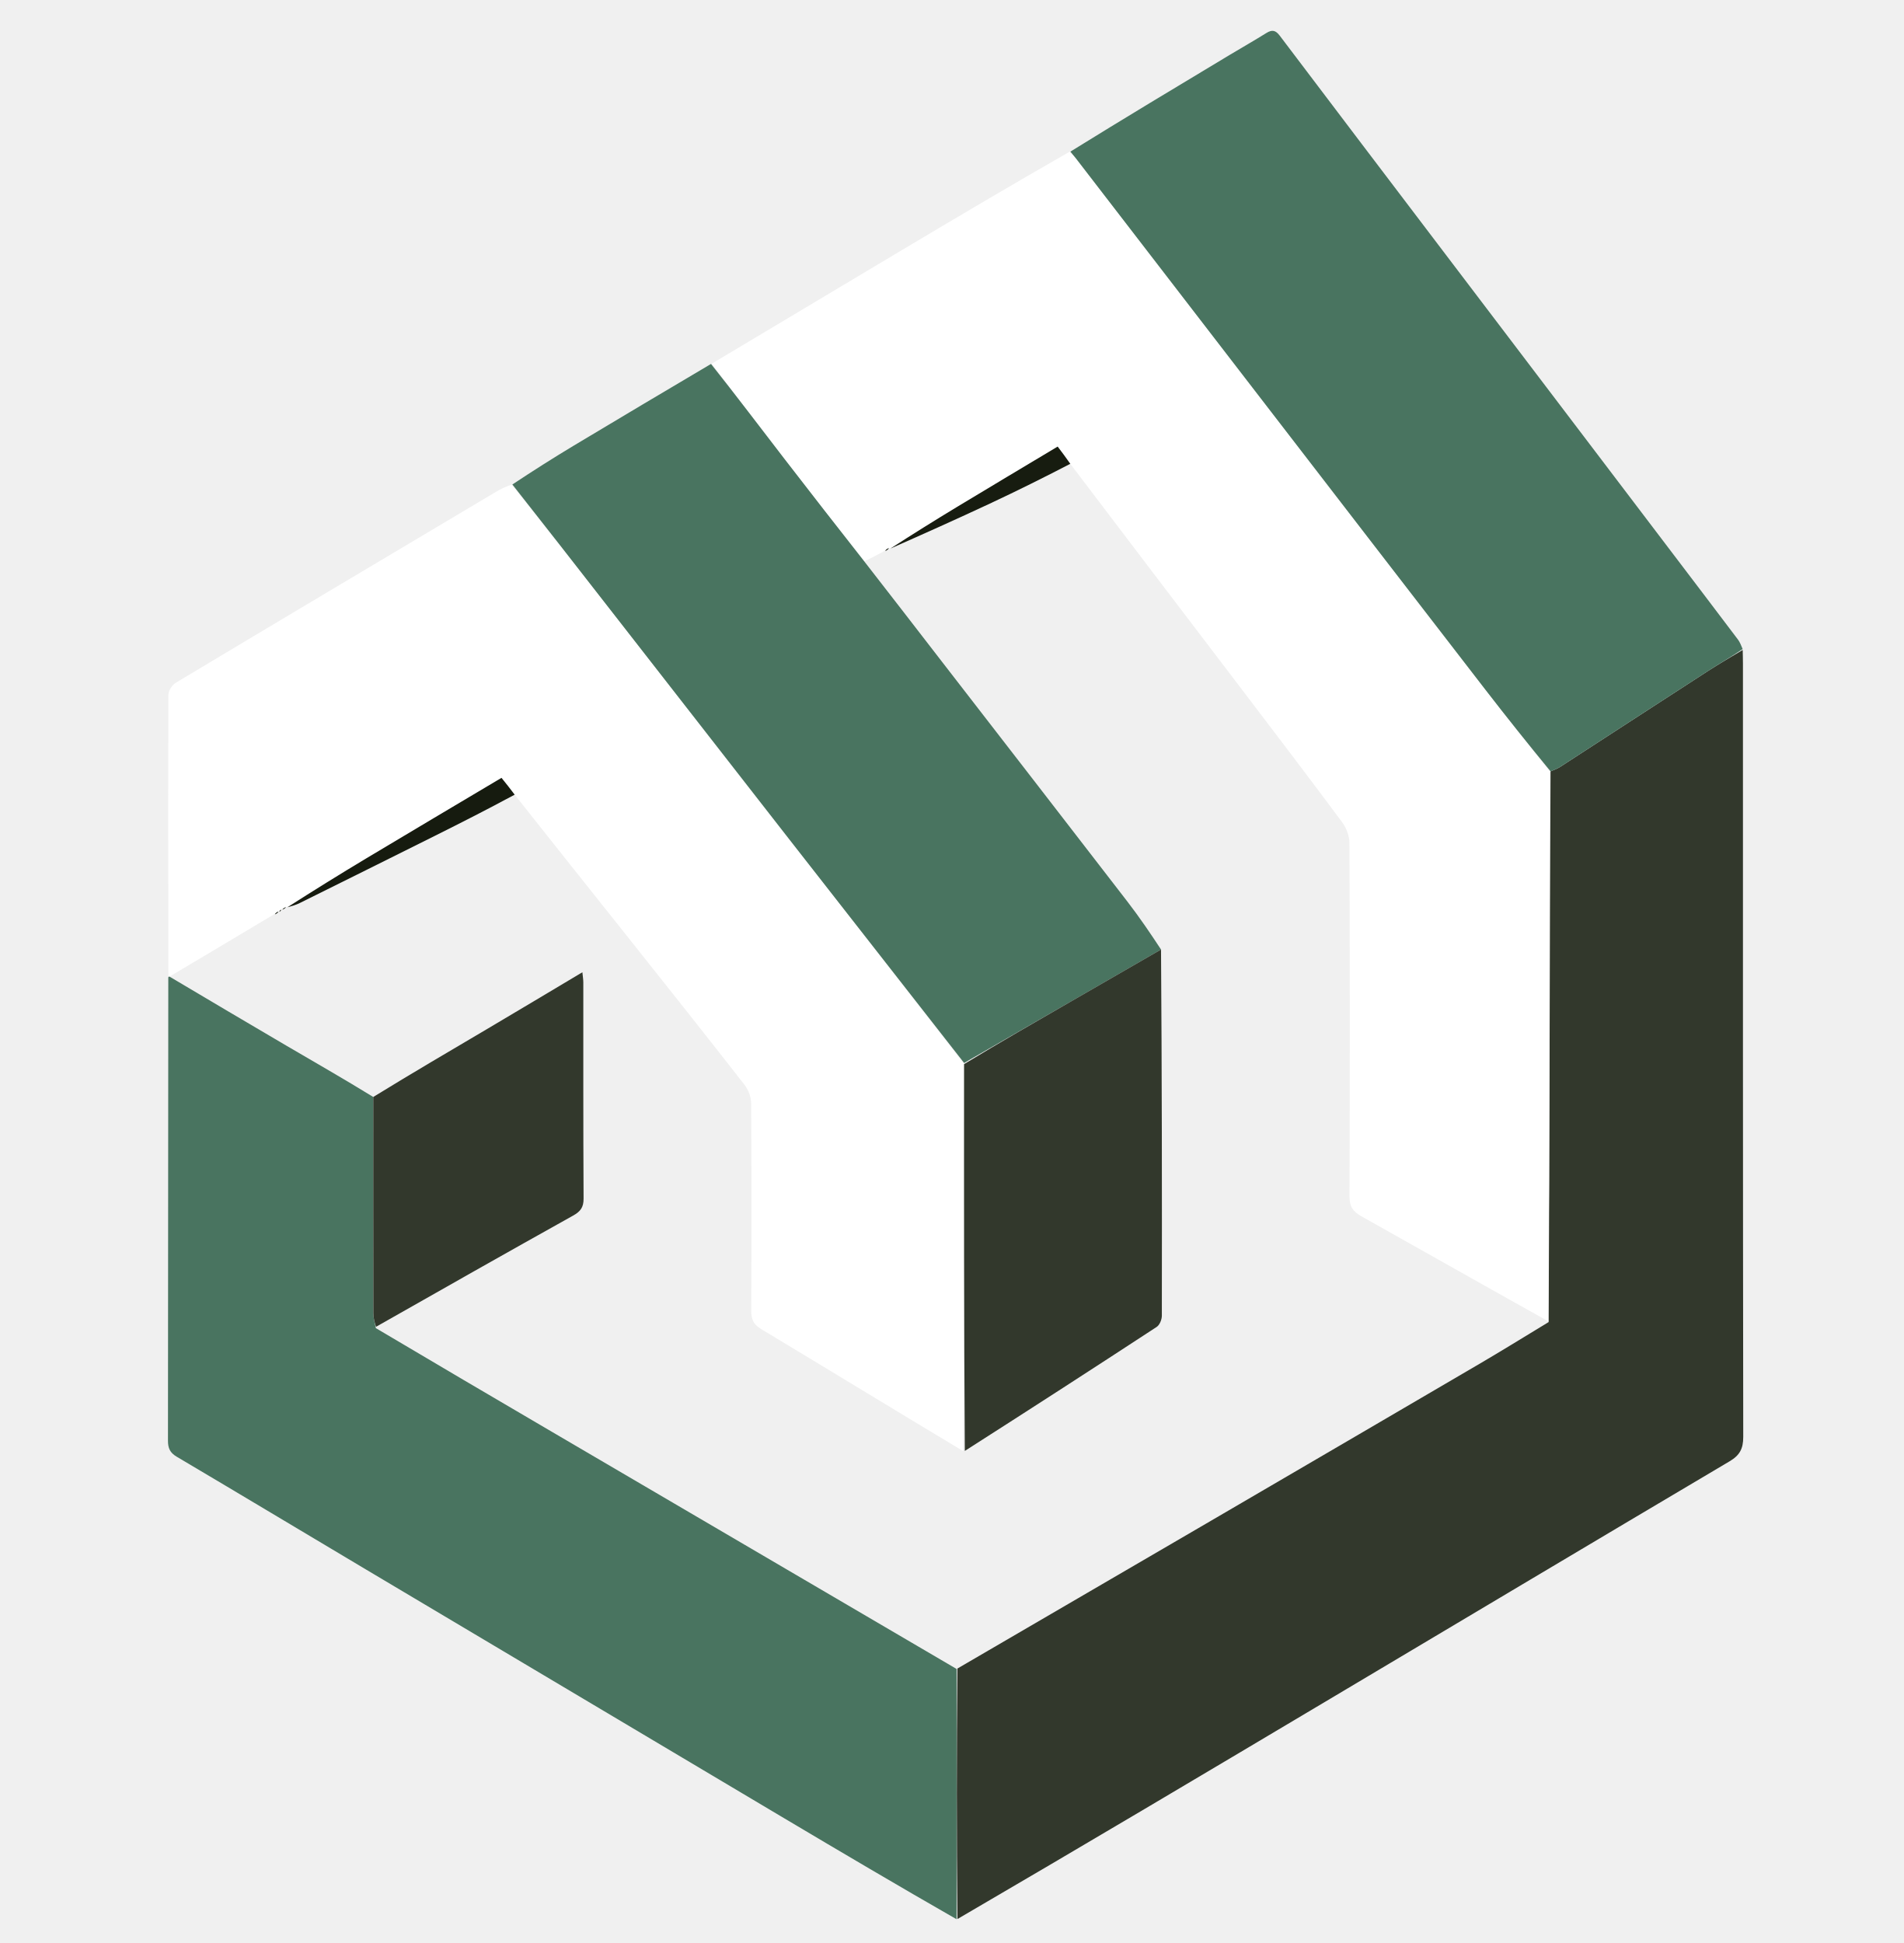
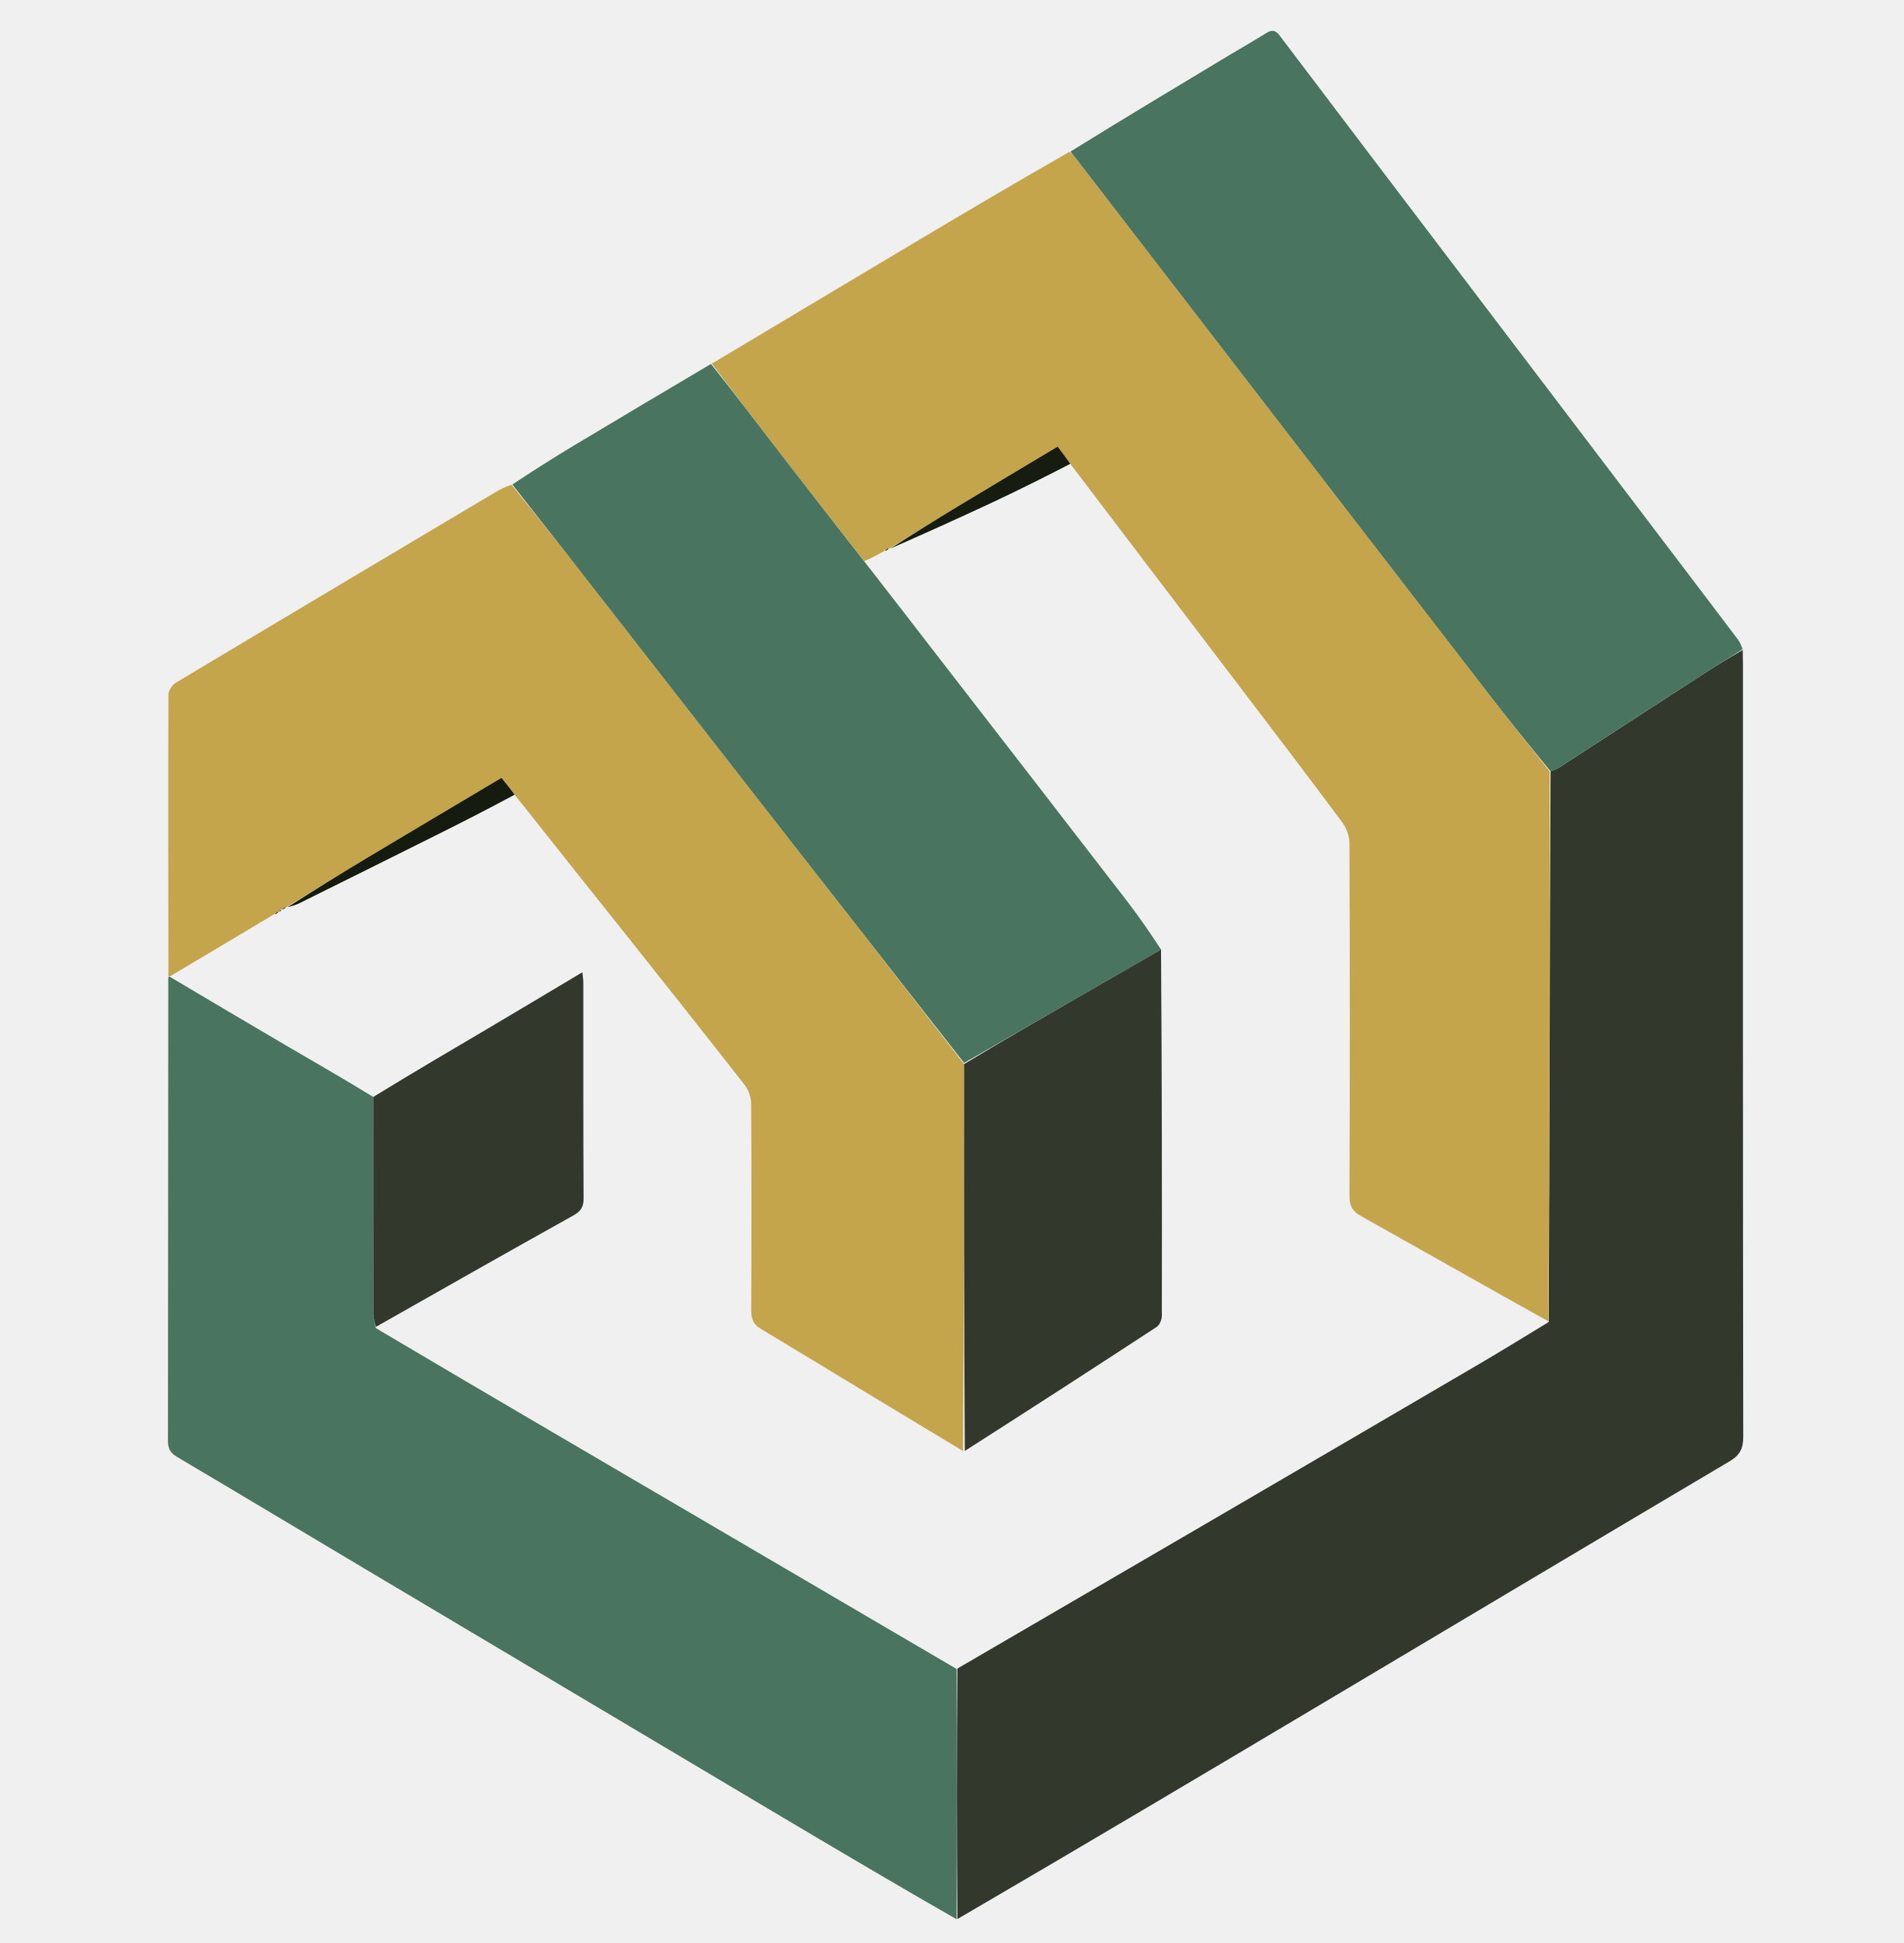
<svg xmlns="http://www.w3.org/2000/svg" version="1.1" id="Layer_1" x="0px" y="0px" width="100%" viewBox="0 0 770 786" enable-background="new 0 0 770 786" xml:space="preserve">
  <path fill="#32382C" opacity="1" stroke="none" d=" M705.027,262.913   C705.061,264.744 705.124,266.576 705.124,268.408   C705.129,372.701 705.092,476.995 705.243,581.288   C705.25,586.061 703.815,588.718 699.732,591.135   C645.805,623.065 591.984,655.173 538.125,687.217   C487.977,717.054 437.816,746.868 387.33,776.316   C387.001,742.343 387.002,708.745 387.315,674.982   C421.065,655.328 454.512,635.855 487.938,616.347   C524.95,594.747 561.959,573.142 598.934,551.478   C608.077,546.121 617.083,540.53 626.518,534.812   C626.899,460.406 626.913,386.235 627.287,312.027   C628.835,311.404 630.096,310.931 631.2,310.216   C651.148,297.292 671.061,284.312 691.025,271.411   C695.609,268.449 700.355,265.739 705.027,262.913  z" />
-   <path fill="#FFFFFF" opacity="1" stroke="none" d=" M626.927,312.064   C626.913,386.235 626.899,460.406 626.345,534.494   C600.801,520.258 575.824,506.054 550.755,492.016   C547.378,490.125 545.931,488.094 545.946,483.978   C546.125,436.322 546.112,388.665 545.931,341.008   C545.92,338.167 544.665,334.875 542.948,332.567   C529.088,313.929 515.005,295.456 500.939,276.972   C478.347,247.284 455.716,217.627 432.999,187.624   C431.243,185.101 429.588,182.911 427.887,180.658   C414.054,188.943 400.65,196.914 387.306,204.984   C378.112,210.544 369.001,216.242 359.907,221.875   C359.961,221.873 359.932,221.768 359.599,221.686   C358.774,222.033 358.283,222.461 357.484,223.054   C354.786,224.531 352.395,225.844 349.688,227.017   C338.721,213.166 328.026,199.49 317.434,185.735   C307.553,172.905 297.781,159.992 287.962,147.115   C313.623,131.785 339.271,116.433 364.948,101.13   C387.355,87.777 409.794,74.479 432.702,61.399   C433.838,62.392 434.531,63.11 435.137,63.896   C459.418,95.413 483.682,126.944 507.968,158.458   C538.927,198.632 569.879,238.81 600.886,278.947   C609.471,290.06 618.242,301.029 626.927,312.064  z" />
-   <path fill="#FFFFFF" opacity="1" stroke="none" d=" M68.133,394.978   C68.088,356.992 68.004,319.006 68.132,281.021   C68.138,279.363 69.69,277.05 71.187,276.153   C114.283,250.335 157.462,224.657 200.637,198.972   C202.467,197.884 204.388,196.95 206.925,196.058   C220.322,212.525 233.057,228.882 245.8,245.233   C270.277,276.641 294.739,308.061 319.243,339.448   C342.82,369.649 366.441,399.815 390.023,430.464   C389.993,482.937 389.982,534.941 389.614,586.978   C362.174,570.533 335.128,553.994 307.957,537.662   C304.785,535.756 303.897,533.683 303.916,530.142   C304.066,502.171 304.071,474.198 303.879,446.227   C303.861,443.704 302.705,440.757 301.134,438.744   C285.203,418.343 269.102,398.075 252.996,377.811   C238.137,359.116 223.214,340.471 208.211,321.466   C206.382,319 204.662,316.871 202.882,314.667   C184.409,325.658 166.282,336.381 148.22,347.213   C137.4,353.702 126.682,360.361 115.95,366.962   C115.981,366.98 115.986,366.907 115.666,366.929   C114.869,367.286 114.393,367.622 113.95,367.97   C113.984,367.982 113.987,367.911 113.677,367.965   C113.176,368.318 112.984,368.617 112.869,368.937   C112.945,368.957 112.973,368.801 112.644,368.72   C111.841,369.056 111.365,369.474 110.564,370.042   C96.458,378.454 82.677,386.717 68.705,394.986   C68.514,394.993 68.133,394.978 68.133,394.978  z" />
+   <path fill="#c4a54b" opacity="1" stroke="none" d=" M626.927,312.064   C626.913,386.235 626.899,460.406 626.345,534.494   C600.801,520.258 575.824,506.054 550.755,492.016   C547.378,490.125 545.931,488.094 545.946,483.978   C546.125,436.322 546.112,388.665 545.931,341.008   C545.92,338.167 544.665,334.875 542.948,332.567   C529.088,313.929 515.005,295.456 500.939,276.972   C478.347,247.284 455.716,217.627 432.999,187.624   C431.243,185.101 429.588,182.911 427.887,180.658   C414.054,188.943 400.65,196.914 387.306,204.984   C378.112,210.544 369.001,216.242 359.907,221.875   C359.961,221.873 359.932,221.768 359.599,221.686   C358.774,222.033 358.283,222.461 357.484,223.054   C354.786,224.531 352.395,225.844 349.688,227.017   C338.721,213.166 328.026,199.49 317.434,185.735   C307.553,172.905 297.781,159.992 287.962,147.115   C313.623,131.785 339.271,116.433 364.948,101.13   C387.355,87.777 409.794,74.479 432.702,61.399   C433.838,62.392 434.531,63.11 435.137,63.896   C459.418,95.413 483.682,126.944 507.968,158.458   C538.927,198.632 569.879,238.81 600.886,278.947   C609.471,290.06 618.242,301.029 626.927,312.064  z" />
+   <path fill="#c4a54b" opacity="1" stroke="none" d=" M68.133,394.978   C68.088,356.992 68.004,319.006 68.132,281.021   C68.138,279.363 69.69,277.05 71.187,276.153   C114.283,250.335 157.462,224.657 200.637,198.972   C202.467,197.884 204.388,196.95 206.925,196.058   C220.322,212.525 233.057,228.882 245.8,245.233   C270.277,276.641 294.739,308.061 319.243,339.448   C342.82,369.649 366.441,399.815 390.023,430.464   C389.993,482.937 389.982,534.941 389.614,586.978   C362.174,570.533 335.128,553.994 307.957,537.662   C304.785,535.756 303.897,533.683 303.916,530.142   C304.066,502.171 304.071,474.198 303.879,446.227   C303.861,443.704 302.705,440.757 301.134,438.744   C285.203,418.343 269.102,398.075 252.996,377.811   C238.137,359.116 223.214,340.471 208.211,321.466   C206.382,319 204.662,316.871 202.882,314.667   C184.409,325.658 166.282,336.381 148.22,347.213   C137.4,353.702 126.682,360.361 115.95,366.962   C115.981,366.98 115.986,366.907 115.666,366.929   C114.869,367.286 114.393,367.622 113.95,367.97   C113.984,367.982 113.987,367.911 113.677,367.965   C113.176,368.318 112.984,368.617 112.869,368.937   C112.945,368.957 112.973,368.801 112.644,368.72   C111.841,369.056 111.365,369.474 110.564,370.042   C96.458,378.454 82.677,386.717 68.705,394.986   C68.514,394.993 68.133,394.978 68.133,394.978  z" />
  <path fill="#497460" opacity="1" stroke="none" d=" M68.085,395.444   C68.133,394.978 68.514,394.993 68.91,395.262   C84.753,404.653 100.176,413.816 115.656,422.88   C127.402,429.757 139.222,436.509 151.007,443.757   C151.003,473.214 150.985,502.232 151.038,531.249   C151.041,533.16 151.582,535.071 152.063,537.272   C175.898,551.426 199.542,565.294 223.191,579.154   C277.794,611.154 332.399,643.15 387.004,675.147   C387.002,708.745 387.001,742.343 387,776.395   C363.686,763.044 340.354,749.27 317.062,735.427   C260.756,701.962 204.461,668.479 148.177,634.976   C122.605,619.755 97.096,604.427 71.481,589.278   C68.78,587.681 67.949,585.824 67.953,582.848   C68.028,520.536 68.025,458.223 68.085,395.444  z" />
  <path fill="#497460" opacity="1" stroke="none" d=" M627.287,312.027   C618.242,301.029 609.471,290.06 600.886,278.947   C569.879,238.81 538.927,198.632 507.968,158.458   C483.682,126.944 459.418,95.413 435.137,63.896   C434.531,63.11 433.838,62.392 433.039,61.332   C454.386,48.107 475.874,35.187 497.371,22.281   C502.355,19.288 507.412,16.413 512.347,13.341   C514.624,11.924 516.058,12.214 517.714,14.405   C539.73,43.537 561.821,72.612 583.902,101.695   C614.109,141.481 644.324,181.26 674.535,221.043   C684.071,233.6 693.616,246.15 703.116,258.734   C703.901,259.774 704.372,261.05 705.008,262.565   C700.355,265.739 695.609,268.449 691.025,271.411   C671.061,284.312 651.148,297.292 631.2,310.216   C630.096,310.931 628.835,311.404 627.287,312.027  z" />
  <path fill="#497460" opacity="1" stroke="none" d=" M390.043,429.996   C366.441,399.815 342.82,369.649 319.243,339.448   C294.739,308.061 270.277,276.641 245.8,245.233   C233.057,228.882 220.322,212.525 207.287,195.992   C215.413,190.593 223.777,185.278 232.27,180.175   C250.588,169.17 268.972,158.274 287.645,147.224   C297.781,159.992 307.553,172.905 317.434,185.735   C328.026,199.49 338.721,213.166 349.823,227.32   C360.607,241.154 370.928,254.552 381.275,267.932   C406.228,300.201 431.228,332.435 456.126,364.747   C460.95,371.007 465.401,377.554 469.702,384.11   C457.449,391.148 445.524,398.056 433.585,404.939   C419.077,413.302 404.558,421.645 390.043,429.996  z" />
  <path fill="#171C10" opacity="1" stroke="none" d=" M432.999,187.624   C422.217,193.224 411.386,198.604 400.435,203.728   C387.214,209.913 373.891,215.879 360.233,221.909   C369.001,216.242 378.112,210.544 387.306,204.984   C400.65,196.914 414.054,188.943 427.887,180.658   C429.588,182.911 431.243,185.101 432.999,187.624  z" />
  <path fill="#171C10" opacity="1" stroke="none" d=" M359.599,221.686   C359.447,222.158 358.961,222.547 358.133,222.913   C358.283,222.461 358.774,222.033 359.599,221.686  z" />
  <path fill="#32382C" opacity="1" stroke="none" d=" M469.702,384.11   C470.058,433.4 470.111,482.832 470.037,532.263   C470.035,533.802 469.145,535.995 467.947,536.779   C442.253,553.595 416.455,570.252 390.324,586.943   C389.982,534.941 389.993,482.937 390.023,430.464   C404.558,421.645 419.077,413.302 433.585,404.939   C445.524,398.056 457.449,391.148 469.702,384.11  z" />
  <path fill="#161B0F" opacity="1" stroke="none" d=" M208.211,321.466   C197.542,327.236 186.78,332.701 175.982,338.094   C157.758,347.196 139.515,356.261 121.263,365.308   C119.799,366.034 118.208,366.503 116.297,367.018   C126.682,360.361 137.4,353.702 148.22,347.213   C166.282,336.381 184.409,325.658 202.882,314.667   C204.662,316.871 206.382,319 208.211,321.466  z" />
  <path fill="#161B0F" opacity="1" stroke="none" d=" M115.666,366.929   C115.516,367.286 115.045,367.665 114.246,368.001   C114.393,367.622 114.869,367.286 115.666,366.929  z" />
  <path fill="#161B0F" opacity="1" stroke="none" d=" M112.644,368.72   C112.494,369.173 112.015,369.545 111.213,369.904   C111.365,369.474 111.841,369.056 112.644,368.72  z" />
  <path fill="#161B0F" opacity="1" stroke="none" d=" M113.677,367.965   C113.78,368.207 113.573,368.504 113.079,368.858   C112.984,368.617 113.176,368.318 113.677,367.965  z" />
  <path fill="#32382C" opacity="1" stroke="none" d=" M151.007,443.757   C166.478,434.232 181.965,425.178 197.41,416.054   C209.984,408.625 222.508,401.113 235.611,393.305   C235.773,395.035 235.985,396.24 235.986,397.446   C236.004,426.588 235.929,455.731 236.092,484.872   C236.112,488.422 234.813,490.092 231.865,491.737   C205.311,506.559 178.851,521.547 152.118,536.734   C151.582,535.071 151.041,533.16 151.038,531.249   C150.985,502.232 151.003,473.214 151.007,443.757  z" />
</svg>
